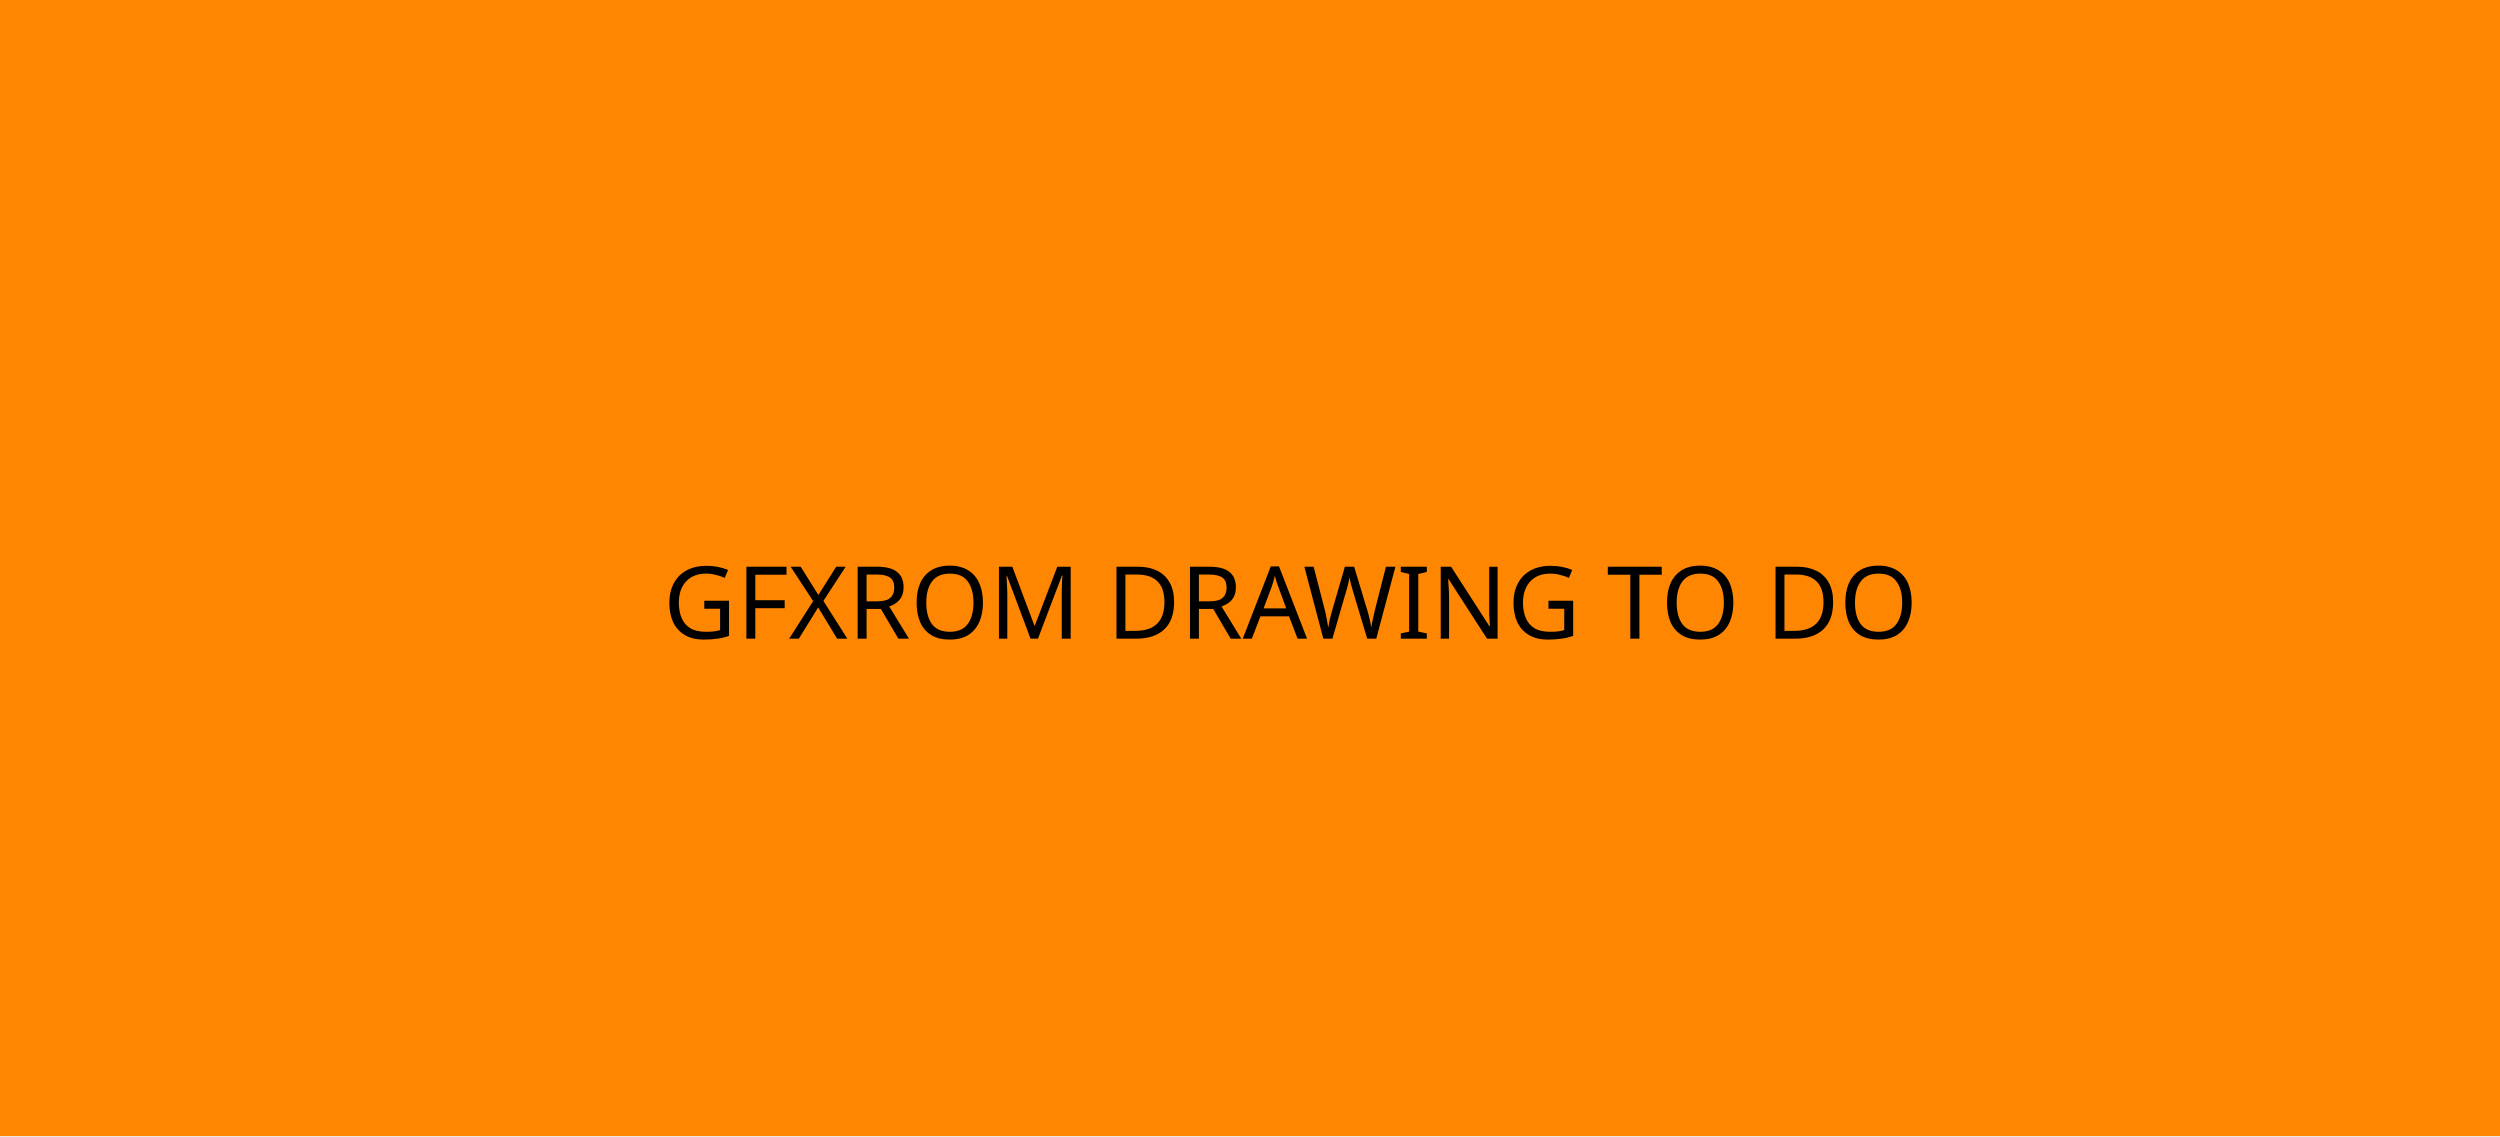
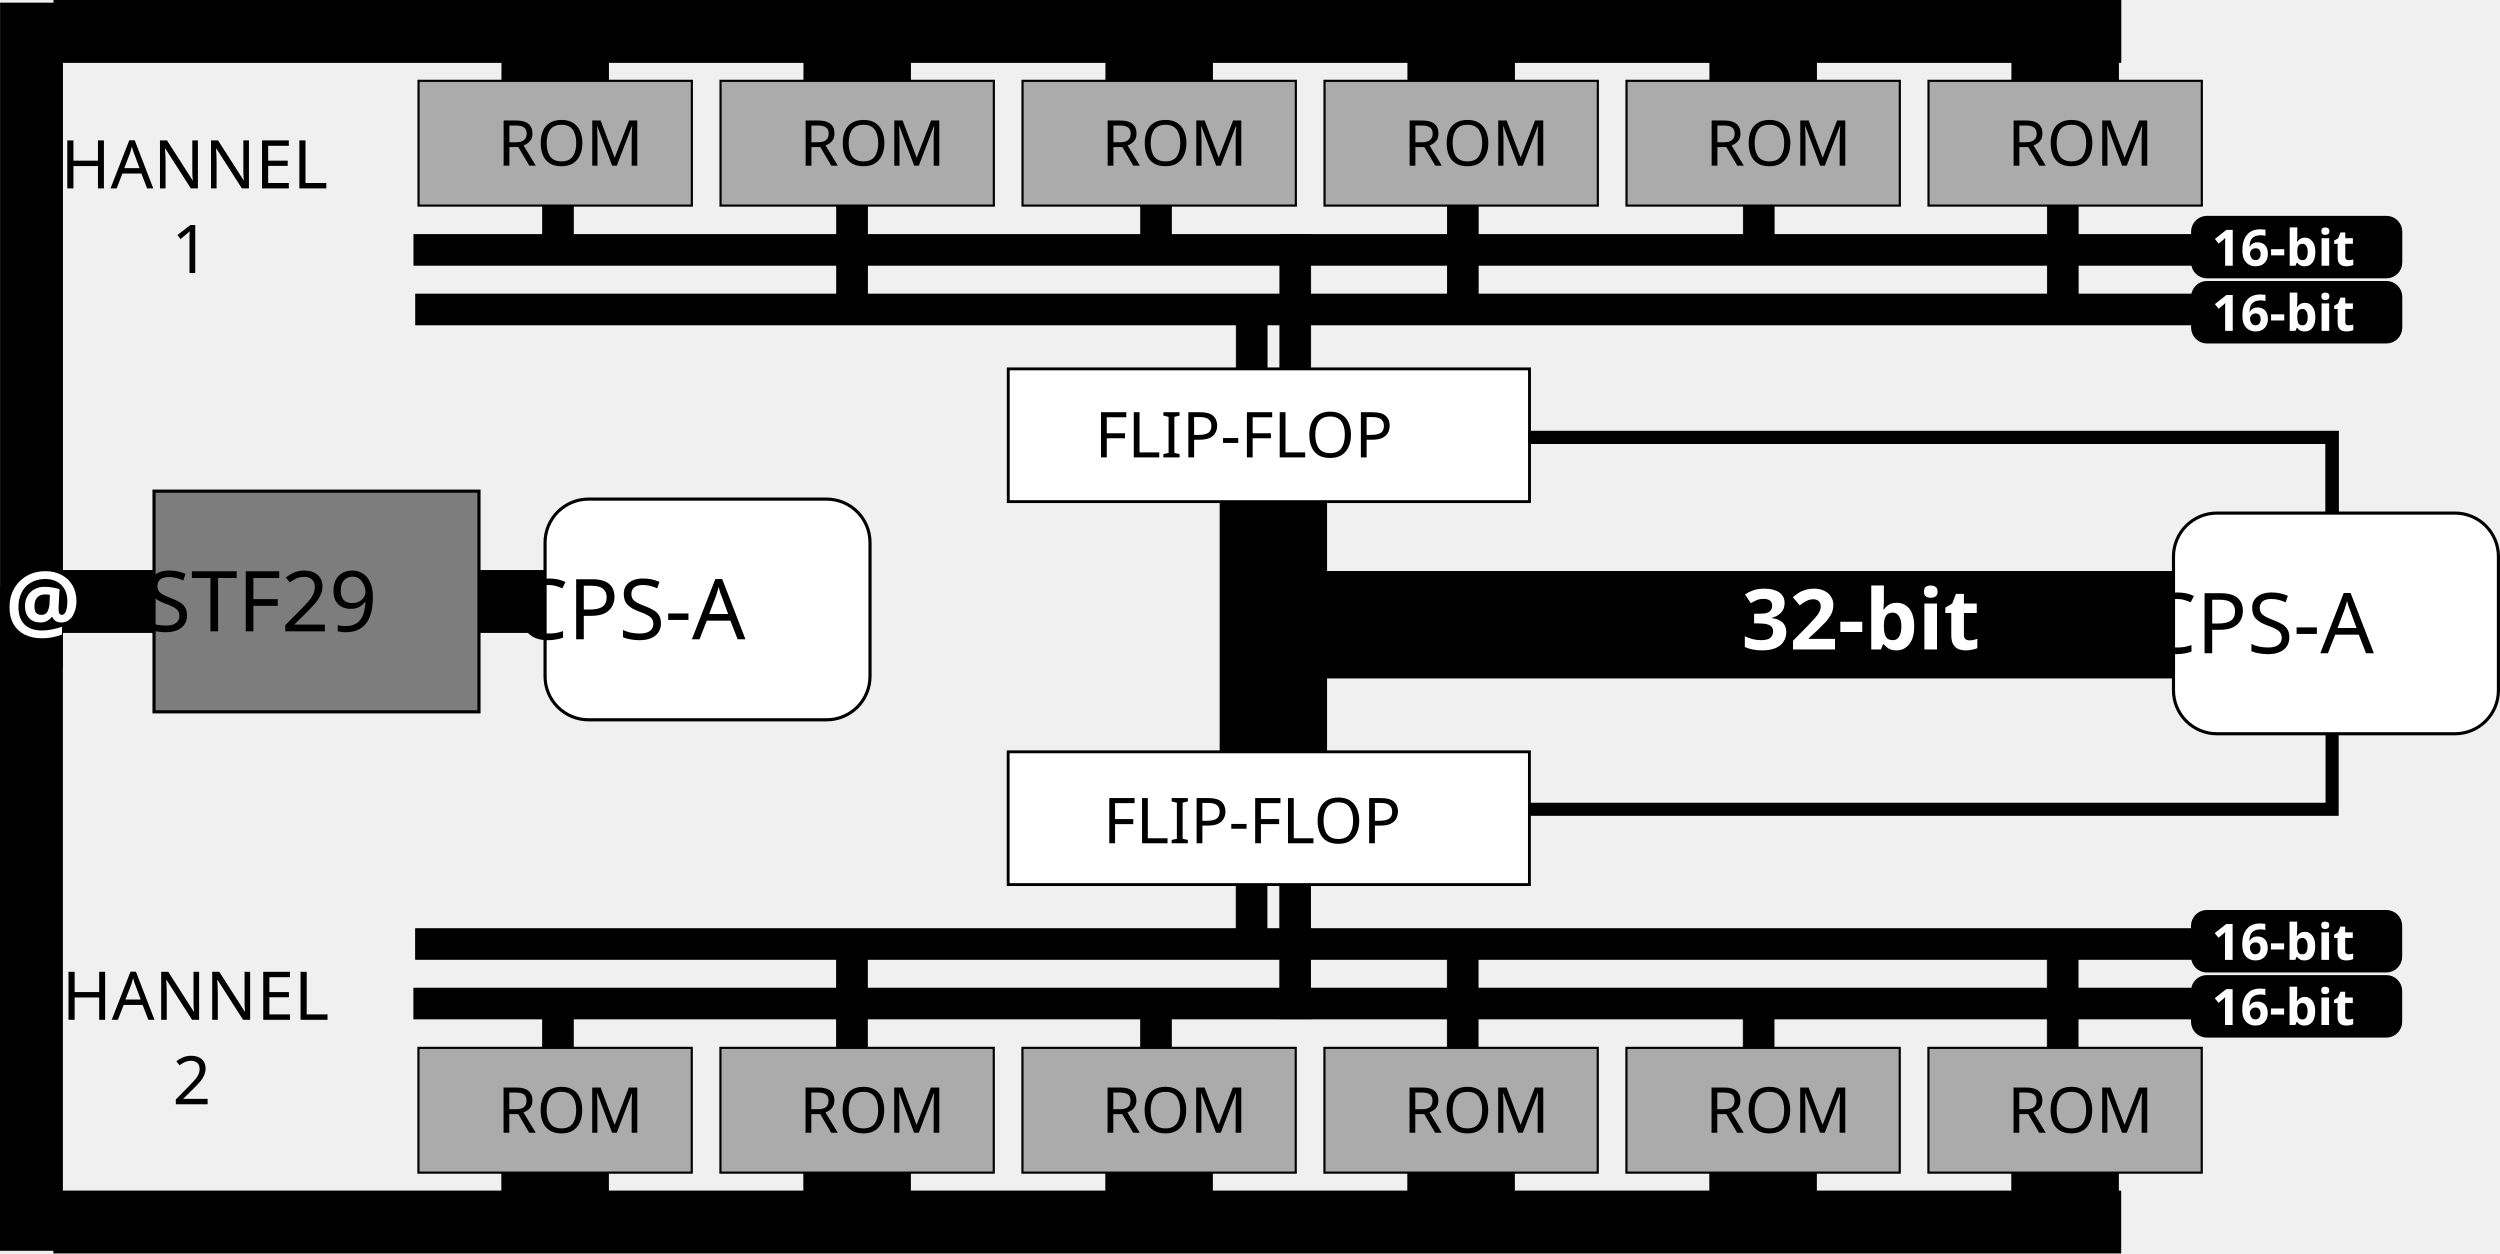
- <svg xmlns="http://www.w3.org/2000/svg" width="210.201mm" height="95.522mm" viewBox="0 0 210.201 95.522" version="1.1" id="svg129845">
+ <svg xmlns="http://www.w3.org/2000/svg" width="210.113mm" height="105.347mm" viewBox="0 0 210.113 105.347" version="1.1" id="svg129845">
  <defs id="defs129842" />
-   <g id="layer1" transform="translate(0.1472978,-0.00462723)">
-     <rect id="rect129883" width="210.201" height="95.522" x="-0.147" y="0.005" style="fill:#ff8600;fill-opacity:1;stroke-width:0.265" />
-     <text xml:space="preserve" style="font-size:8.467px;line-height:1.25;font-family:sans-serif;stroke-width:0.265" x="55.618" y="53.704" id="text1638">
-       <tspan style="font-style:normal;font-variant:normal;font-weight:normal;font-stretch:normal;font-family:'Roboto Mono';-inkscape-font-specification:'Roboto Mono';stroke-width:0.265" x="55.618" y="53.704" id="tspan1640">GFXROM DRAWING TO DO</tspan>
+   <g id="layer1" transform="translate(-0.1018868,-0.2605963)">
+     <rect style="fill:#000000;fill-opacity:1;stroke:#000000;stroke-width:0.164;stroke-miterlimit:4;stroke-dasharray:none;stroke-opacity:1" id="rect75517" width="55.691" height="5.121" x="1.335" y="-53.373" transform="scale(1,-1)" />
+     <rect style="fill:#000000;fill-opacity:1;stroke:#000000;stroke-width:0.057;stroke-miterlimit:4;stroke-dasharray:none;stroke-opacity:1" id="rect66736" width="13.206" height="2.599" x="84.095" y="95.96" transform="matrix(0,1,1,0,0,0)" />
+     <rect style="fill:#000000;fill-opacity:1;stroke:#000000;stroke-width:0.064;stroke-miterlimit:4;stroke-dasharray:none;stroke-opacity:1" id="rect66738" width="17.019" height="2.592" x="80.278" y="172.163" transform="matrix(0,1,1,0,0,0)" />
+     <rect style="fill:#000000;fill-opacity:1;stroke:#000000;stroke-width:0.072;stroke-miterlimit:4;stroke-dasharray:none;stroke-opacity:1" id="rect66738-3" width="21.078" height="2.584" x="79.575" y="70.414" transform="matrix(0,1,1,0,0,0)" />
+     <rect style="fill:#000000;fill-opacity:1;stroke:#000000;stroke-width:0.072;stroke-miterlimit:4;stroke-dasharray:none;stroke-opacity:1" id="rect66762" width="21.078" height="2.584" x="79.575" y="121.743" transform="matrix(0,1,1,0,0,0)" />
+     <rect style="fill:#000000;fill-opacity:1;stroke:#000000;stroke-width:0.072;stroke-miterlimit:4;stroke-dasharray:none;stroke-opacity:1" id="rect66762-7" width="21.078" height="2.584" x="64.8" y="107.664" transform="matrix(0,1,1,0,0,0)" />
+     <rect style="fill:#000000;fill-opacity:1;stroke:#000000;stroke-width:0.054;stroke-miterlimit:4;stroke-dasharray:none;stroke-opacity:1" id="rect66762-7-4" width="11.904" height="2.602" x="68.561" y="103.989" transform="matrix(0,1,1,0,0,0)" />
+     <rect style="fill:#000000;fill-opacity:1;stroke:#000000;stroke-width:0.063;stroke-miterlimit:4;stroke-dasharray:none;stroke-opacity:1" id="rect66764" width="16.13" height="2.593" x="84.527" y="146.609" transform="matrix(0,1,1,0,0,0)" />
+     <rect style="fill:#000000;fill-opacity:1;stroke:#000000;stroke-width:0.173;stroke-miterlimit:4;stroke-dasharray:none;stroke-opacity:1" id="rect66117" width="36.164" height="8.854" x="-73.157" y="102.695" transform="rotate(-90)" />
+     <rect style="fill:#000000;fill-opacity:1;stroke:#000000;stroke-width:0.074;stroke-miterlimit:4;stroke-dasharray:none;stroke-opacity:1" id="rect66117-3" width="6.471" height="8.954" x="-104.594" y="169.185" transform="rotate(-90)" />
+     <rect style="fill:#000000;fill-opacity:1;stroke:#000000;stroke-width:0.285;stroke-miterlimit:4;stroke-dasharray:none;stroke-opacity:1" id="rect66117-3-1" width="173.502" height="4.999" x="-178.235" y="100.466" transform="scale(-1,1)" />
+     <rect style="fill:#000000;fill-opacity:1;stroke:#000000;stroke-width:0.164;stroke-miterlimit:4;stroke-dasharray:none;stroke-opacity:1" id="rect66117-3-1-28" width="55.691" height="5.121" x="49.61" y="0.184" transform="matrix(0,1,1,0,0,0)" />
+     <rect style="fill:#000000;fill-opacity:1;stroke:#000000;stroke-width:0.186;stroke-miterlimit:4;stroke-dasharray:none;stroke-opacity:1" id="rect66117-3-1-2" width="149.481" height="2.47" x="-184.564" y="78.364" transform="scale(-1,1)" />
+     <rect style="fill:#000000;fill-opacity:1;stroke:#000000;stroke-width:0.057;stroke-miterlimit:4;stroke-dasharray:none;stroke-opacity:1" id="rect66117-3-1-2-0" width="13.206" height="2.599" x="84.095" y="45.689" transform="matrix(0,1,1,0,0,0)" />
+     <rect style="fill:#000000;fill-opacity:1;stroke:#000000;stroke-width:0.186;stroke-miterlimit:4;stroke-dasharray:none;stroke-opacity:1" id="rect66117-3-1-2-5" width="149.481" height="2.47" x="-184.418" y="83.369" transform="scale(-1,1)" />
+     <rect style="fill:#000000;fill-opacity:1;stroke:#000000;stroke-width:0.074;stroke-miterlimit:4;stroke-dasharray:none;stroke-opacity:1" id="rect66117-3-5" width="6.471" height="8.954" x="-104.594" y="143.803" transform="rotate(-90)" />
+     <rect style="fill:#000000;fill-opacity:1;stroke:#000000;stroke-width:0.074;stroke-miterlimit:4;stroke-dasharray:none;stroke-opacity:1" id="rect66117-3-9" width="6.471" height="8.954" x="-104.594" y="118.422" transform="rotate(-90)" />
+     <rect style="fill:#000000;fill-opacity:1;stroke:#000000;stroke-width:0.074;stroke-miterlimit:4;stroke-dasharray:none;stroke-opacity:1" id="rect66117-3-4" width="6.471" height="8.954" x="-104.594" y="93.041" transform="rotate(-90)" />
+     <rect style="fill:#000000;fill-opacity:1;stroke:#000000;stroke-width:0.074;stroke-miterlimit:4;stroke-dasharray:none;stroke-opacity:1" id="rect66117-3-58" width="6.471" height="8.954" x="-104.594" y="67.66" transform="rotate(-90)" />
+     <rect style="fill:#000000;fill-opacity:1;stroke:#000000;stroke-width:0.074;stroke-miterlimit:4;stroke-dasharray:none;stroke-opacity:1" id="rect66117-3-0" width="6.471" height="8.954" x="-104.594" y="42.279" transform="rotate(-90)" />
+     <text xml:space="preserve" style="font-size:8.467px;line-height:1.25;font-family:Novarese;-inkscape-font-specification:Novarese;stroke-width:0.265" x="2.628" y="35.785" id="text5214">
+       <tspan id="tspan5212" style="font-style:normal;font-variant:normal;font-weight:normal;font-stretch:normal;font-family:'Roboto Mono';-inkscape-font-specification:'Roboto Mono';stroke-width:0.265" x="2.628" y="35.785" />
    </text>
+     <text xml:space="preserve" style="font-size:8.467px;line-height:1.25;font-family:Novarese;-inkscape-font-specification:Novarese;stroke-width:0.265" x="2.494" y="66.41" id="text5214-1">
+       <tspan id="tspan5212-1" style="font-style:normal;font-variant:normal;font-weight:normal;font-stretch:normal;font-family:'Roboto Mono';-inkscape-font-specification:'Roboto Mono';stroke-width:0.265" x="2.494" y="66.41" />
+     </text>
+     <rect style="fill:#000000;fill-opacity:1;stroke:#000000;stroke-width:0.293;stroke-miterlimit:4;stroke-dasharray:none;stroke-opacity:1" id="rect25233" width="104.394" height="8.735" x="103.411" y="48.398" />
+     <g id="g65645" transform="translate(42.62754,-5.346675)">
+       <rect style="fill:#ffffff;fill-opacity:1;stroke:#000000;stroke-width:0.265;stroke-miterlimit:4;stroke-dasharray:none;stroke-opacity:1" id="rect14206-9" width="27.31" height="18.548" x="3.285" y="47.555" ry="3.651" />
+       <text xml:space="preserve" style="font-size:7.056px;line-height:1.25;font-family:Novarese;-inkscape-font-specification:Novarese;stroke-width:0.265" x="16.861" y="59.337" id="text15090-6">
+         <tspan style="font-style:normal;font-variant:normal;font-weight:normal;font-stretch:normal;font-size:7.056px;font-family:'Roboto Mono';-inkscape-font-specification:'Roboto Mono';text-align:center;text-anchor:middle;stroke-width:0.265" x="16.861" y="59.337" id="tspan15092-1">CPS-A</tspan>
+       </text>
+     </g>
+     <rect style="fill:#7d7d7d;fill-opacity:1;stroke:#000000;stroke-width:0.265;stroke-miterlimit:4;stroke-dasharray:none;stroke-opacity:1" id="rect14206-9-0" width="27.31" height="18.548" x="13.047" y="41.539" ry="0" />
+     <text xml:space="preserve" style="font-size:7.056px;line-height:1.25;font-family:Novarese;-inkscape-font-specification:Novarese;stroke-width:0.265" x="26.623" y="53.321" id="text15090-6-1">
+       <tspan style="font-style:normal;font-variant:normal;font-weight:normal;font-stretch:normal;font-size:7.056px;font-family:'Roboto Mono';-inkscape-font-specification:'Roboto Mono';text-align:center;text-anchor:middle;stroke-width:0.265" x="26.623" y="53.321" id="tspan15092-1-6">STF29</tspan>
+     </text>
+     <text xml:space="preserve" style="font-size:5.644px;line-height:1.25;font-family:Novarese;-inkscape-font-specification:Novarese;stroke-width:0.265" x="19.794" y="16.095" id="text15090-6-1-8">
+       <tspan style="font-style:normal;font-variant:normal;font-weight:normal;font-stretch:normal;font-size:5.644px;font-family:'Roboto Mono';-inkscape-font-specification:'Roboto Mono';text-align:center;text-anchor:middle;stroke-width:0.265" x="19.794" y="16.095" id="tspan15092-1-6-2">CHANNEL</tspan>
+       <tspan style="font-style:normal;font-variant:normal;font-weight:normal;font-stretch:normal;font-size:5.644px;font-family:'Roboto Mono';-inkscape-font-specification:'Roboto Mono';text-align:center;text-anchor:middle;stroke-width:0.265" x="19.794" y="23.201" id="tspan90872">1</tspan>
+     </text>
+     <text xml:space="preserve" style="font-size:5.644px;line-height:1.25;font-family:Novarese;-inkscape-font-specification:Novarese;stroke-width:0.265" x="19.898" y="85.966" id="text15090-6-1-8-5">
+       <tspan style="font-style:normal;font-variant:normal;font-weight:normal;font-stretch:normal;font-size:5.644px;font-family:'Roboto Mono';-inkscape-font-specification:'Roboto Mono';text-align:center;text-anchor:middle;stroke-width:0.265" x="19.898" y="85.966" id="tspan15092-1-6-2-1">CHANNEL</tspan>
+       <tspan style="font-style:normal;font-variant:normal;font-weight:normal;font-stretch:normal;font-size:5.644px;font-family:'Roboto Mono';-inkscape-font-specification:'Roboto Mono';text-align:center;text-anchor:middle;stroke-width:0.265" x="19.898" y="93.072" id="tspan90872-0">2</tspan>
+     </text>
+     <g id="g65645-0" transform="translate(179.4876,-4.172532)">
+       <rect style="fill:#ffffff;fill-opacity:1;stroke:#000000;stroke-width:0.265;stroke-miterlimit:4;stroke-dasharray:none;stroke-opacity:1" id="rect14206-9-8" width="27.31" height="18.548" x="3.285" y="47.555" ry="3.651" />
+       <text xml:space="preserve" style="font-size:7.056px;line-height:1.25;font-family:Novarese;-inkscape-font-specification:Novarese;stroke-width:0.265" x="16.861" y="59.337" id="text15090-6-9">
+         <tspan style="font-style:normal;font-variant:normal;font-weight:normal;font-stretch:normal;font-size:7.056px;font-family:'Roboto Mono';-inkscape-font-specification:'Roboto Mono';text-align:center;text-anchor:middle;stroke-width:0.265" x="16.861" y="59.337" id="tspan15092-1-4">CPS-A</tspan>
+       </text>
+     </g>
+     <rect style="fill:#ffffff;fill-opacity:1;stroke:#000000;stroke-width:0.241;stroke-miterlimit:4;stroke-dasharray:none;stroke-opacity:1" id="rect2658-8-5-7-8" width="43.807" height="11.157" x="84.834" y="63.448" ry="0" />
+     <g id="g45392" transform="matrix(0.7526875,0,0,0.7526875,34.73262,27.72073)">
+       <rect style="fill:#ababab;fill-opacity:1;stroke:#000000;stroke-width:0.241;stroke-miterlimit:4;stroke-dasharray:none;stroke-opacity:1" id="rect2658-4" width="30.517" height="13.932" x="0.715" y="-94.454" ry="0" transform="scale(1,-1)" />
+       <text xml:space="preserve" style="font-size:7.056px;line-height:1.25;font-family:Novarese;-inkscape-font-specification:Novarese;stroke-width:0.265" x="9.533" y="89.996" id="text26179-22">
+         <tspan id="tspan26177-08" style="font-style:normal;font-variant:normal;font-weight:normal;font-stretch:normal;font-size:7.056px;font-family:'Roboto Mono';-inkscape-font-specification:'Roboto Mono';stroke-width:0.265" x="9.533" y="89.996">ROM</tspan>
+       </text>
+     </g>
+     <g id="g45392-3" transform="matrix(0.7526875,0,0,0.7526875,60.11384,27.72073)">
+       <rect style="fill:#ababab;fill-opacity:1;stroke:#000000;stroke-width:0.241;stroke-miterlimit:4;stroke-dasharray:none;stroke-opacity:1" id="rect2658-4-6" width="30.517" height="13.932" x="0.715" y="-94.454" ry="0" transform="scale(1,-1)" />
+       <text xml:space="preserve" style="font-size:7.056px;line-height:1.25;font-family:Novarese;-inkscape-font-specification:Novarese;stroke-width:0.265" x="9.533" y="89.996" id="text26179-22-2">
+         <tspan id="tspan26177-08-9" style="font-style:normal;font-variant:normal;font-weight:normal;font-stretch:normal;font-size:7.056px;font-family:'Roboto Mono';-inkscape-font-specification:'Roboto Mono';stroke-width:0.265" x="9.533" y="89.996">ROM</tspan>
+       </text>
+     </g>
+     <g id="g45392-9" transform="matrix(0.7526875,0,0,0.7526875,85.49506,27.72073)">
+       <rect style="fill:#ababab;fill-opacity:1;stroke:#000000;stroke-width:0.241;stroke-miterlimit:4;stroke-dasharray:none;stroke-opacity:1" id="rect2658-4-8" width="30.517" height="13.932" x="0.715" y="-94.454" ry="0" transform="scale(1,-1)" />
+       <text xml:space="preserve" style="font-size:7.056px;line-height:1.25;font-family:Novarese;-inkscape-font-specification:Novarese;stroke-width:0.265" x="9.533" y="89.996" id="text26179-22-9">
+         <tspan id="tspan26177-08-3" style="font-style:normal;font-variant:normal;font-weight:normal;font-stretch:normal;font-size:7.056px;font-family:'Roboto Mono';-inkscape-font-specification:'Roboto Mono';stroke-width:0.265" x="9.533" y="89.996">ROM</tspan>
+       </text>
+     </g>
+     <g id="g45392-3-0" transform="matrix(0.7526875,0,0,0.7526875,110.8763,27.72073)">
+       <rect style="fill:#ababab;fill-opacity:1;stroke:#000000;stroke-width:0.241;stroke-miterlimit:4;stroke-dasharray:none;stroke-opacity:1" id="rect2658-4-6-5" width="30.517" height="13.932" x="0.715" y="-94.454" ry="0" transform="scale(1,-1)" />
+       <text xml:space="preserve" style="font-size:7.056px;line-height:1.25;font-family:Novarese;-inkscape-font-specification:Novarese;stroke-width:0.265" x="9.533" y="89.996" id="text26179-22-2-9">
+         <tspan id="tspan26177-08-9-0" style="font-style:normal;font-variant:normal;font-weight:normal;font-stretch:normal;font-size:7.056px;font-family:'Roboto Mono';-inkscape-font-specification:'Roboto Mono';stroke-width:0.265" x="9.533" y="89.996">ROM</tspan>
+       </text>
+     </g>
+     <g id="g45392-36" transform="matrix(0.7526875,0,0,0.7526875,136.2575,27.72073)">
+       <rect style="fill:#ababab;fill-opacity:1;stroke:#000000;stroke-width:0.241;stroke-miterlimit:4;stroke-dasharray:none;stroke-opacity:1" id="rect2658-4-9" width="30.517" height="13.932" x="0.715" y="-94.454" ry="0" transform="scale(1,-1)" />
+       <text xml:space="preserve" style="font-size:7.056px;line-height:1.25;font-family:Novarese;-inkscape-font-specification:Novarese;stroke-width:0.265" x="9.533" y="89.996" id="text26179-22-5">
+         <tspan id="tspan26177-08-7" style="font-style:normal;font-variant:normal;font-weight:normal;font-stretch:normal;font-size:7.056px;font-family:'Roboto Mono';-inkscape-font-specification:'Roboto Mono';stroke-width:0.265" x="9.533" y="89.996">ROM</tspan>
+       </text>
+     </g>
+     <g id="g45392-3-4" transform="matrix(0.7526875,0,0,0.7526875,161.6387,27.72073)">
+       <rect style="fill:#ababab;fill-opacity:1;stroke:#000000;stroke-width:0.241;stroke-miterlimit:4;stroke-dasharray:none;stroke-opacity:1" id="rect2658-4-6-56" width="30.517" height="13.932" x="0.715" y="-94.454" ry="0" transform="scale(1,-1)" />
+       <text xml:space="preserve" style="font-size:7.056px;line-height:1.25;font-family:Novarese;-inkscape-font-specification:Novarese;stroke-width:0.265" x="9.533" y="89.996" id="text26179-22-2-8">
+         <tspan id="tspan26177-08-9-8" style="font-style:normal;font-variant:normal;font-weight:normal;font-stretch:normal;font-size:7.056px;font-family:'Roboto Mono';-inkscape-font-specification:'Roboto Mono';stroke-width:0.265" x="9.533" y="89.996">ROM</tspan>
+       </text>
+     </g>
+     <text xml:space="preserve" style="font-size:7.056px;line-height:1.25;font-family:Novarese;-inkscape-font-specification:Novarese;stroke-width:0.265" x="146.48" y="54.845" id="text18805-3-1">
+       <tspan id="tspan18803-4-3" style="font-style:normal;font-variant:normal;font-weight:bold;font-stretch:normal;font-size:7.056px;font-family:'Roboto Mono';-inkscape-font-specification:'Roboto Mono';fill:#ffffff;fill-opacity:1;stroke-width:0.265" x="146.48" y="54.845">32-bit</tspan>
+     </text>
+     <g id="g73751">
+       <rect style="fill:#000000;fill-opacity:1;stroke:#000000;stroke-width:0.4;stroke-miterlimit:4;stroke-dasharray:none;stroke-opacity:1" id="rect67926" width="17.349" height="4.854" x="184.445" y="82.413" ry="1.136" />
+       <text xml:space="preserve" style="font-size:4.233px;line-height:1.25;font-family:Novarese;-inkscape-font-specification:Novarese;stroke-width:0.265" x="185.994" y="86.406" id="text68876">
+         <tspan id="tspan68874" style="font-style:normal;font-variant:normal;font-weight:bold;font-stretch:normal;font-size:4.233px;font-family:'Roboto Mono';-inkscape-font-specification:'Roboto Mono Bold';fill:#ffffff;fill-opacity:1;stroke-width:0.265" x="185.994" y="86.406">16-bit</tspan>
+       </text>
+     </g>
+     <g id="g73751-1" transform="translate(-3.1243622e-6,-5.473226)">
+       <rect style="fill:#000000;fill-opacity:1;stroke:#000000;stroke-width:0.4;stroke-miterlimit:4;stroke-dasharray:none;stroke-opacity:1" id="rect67926-3" width="17.349" height="4.854" x="184.445" y="82.413" ry="1.136" />
+       <text xml:space="preserve" style="font-size:4.233px;line-height:1.25;font-family:Novarese;-inkscape-font-specification:Novarese;stroke-width:0.265" x="185.994" y="86.406" id="text68876-8">
+         <tspan id="tspan68874-6" style="font-style:normal;font-variant:normal;font-weight:bold;font-stretch:normal;font-size:4.233px;font-family:'Roboto Mono';-inkscape-font-specification:'Roboto Mono Bold';fill:#ffffff;fill-opacity:1;stroke-width:0.265" x="185.994" y="86.406">16-bit</tspan>
+       </text>
+     </g>
+     <rect style="fill:#000000;fill-opacity:1;stroke:#000000;stroke-width:0.057;stroke-miterlimit:4;stroke-dasharray:none;stroke-opacity:1" id="rect66736-9" width="13.206" height="2.599" x="-21.774" y="95.968" transform="rotate(-90)" />
+     <rect style="fill:#000000;fill-opacity:1;stroke:#000000;stroke-width:0.064;stroke-miterlimit:4;stroke-dasharray:none;stroke-opacity:1" id="rect66738-5" width="17.019" height="2.592" x="-25.591" y="172.171" transform="rotate(-90)" />
+     <rect style="fill:#000000;fill-opacity:1;stroke:#000000;stroke-width:0.072;stroke-miterlimit:4;stroke-dasharray:none;stroke-opacity:1" id="rect66738-3-3" width="21.078" height="2.584" x="-26.294" y="70.422" transform="rotate(-90)" />
+     <rect style="fill:#000000;fill-opacity:1;stroke:#000000;stroke-width:0.072;stroke-miterlimit:4;stroke-dasharray:none;stroke-opacity:1" id="rect66762-9" width="21.078" height="2.584" x="-26.294" y="121.751" transform="rotate(-90)" />
+     <rect style="fill:#000000;fill-opacity:1;stroke:#000000;stroke-width:0.072;stroke-miterlimit:4;stroke-dasharray:none;stroke-opacity:1" id="rect66762-7-0" width="21.078" height="2.584" x="-41.068" y="107.671" transform="rotate(-90)" />
+     <rect style="fill:#000000;fill-opacity:1;stroke:#000000;stroke-width:0.054;stroke-miterlimit:4;stroke-dasharray:none;stroke-opacity:1" id="rect66762-7-4-9" width="11.904" height="2.602" x="-37.308" y="103.997" transform="rotate(-90)" />
+     <rect style="fill:#000000;fill-opacity:1;stroke:#000000;stroke-width:0.063;stroke-miterlimit:4;stroke-dasharray:none;stroke-opacity:1" id="rect66764-0" width="16.13" height="2.593" x="-21.341" y="146.617" transform="rotate(-90)" />
+     <rect style="fill:#000000;fill-opacity:1;stroke:#000000;stroke-width:0.074;stroke-miterlimit:4;stroke-dasharray:none;stroke-opacity:1" id="rect66117-3-13" width="6.471" height="8.954" x="1.274" y="169.192" transform="matrix(0,1,1,0,0,0)" />
+     <rect style="fill:#000000;fill-opacity:1;stroke:#000000;stroke-width:0.285;stroke-miterlimit:4;stroke-dasharray:none;stroke-opacity:1" id="rect66117-3-1-5" width="173.502" height="4.999" x="-178.243" y="-5.403" transform="scale(-1)" />
+     <rect style="fill:#000000;fill-opacity:1;stroke:#000000;stroke-width:0.164;stroke-miterlimit:4;stroke-dasharray:none;stroke-opacity:1" id="rect66117-3-1-28-7" width="55.691" height="5.121" x="-56.258" y="0.191" transform="rotate(-90)" />
+     <rect style="fill:#000000;fill-opacity:1;stroke:#000000;stroke-width:0.186;stroke-miterlimit:4;stroke-dasharray:none;stroke-opacity:1" id="rect66117-3-1-2-4" width="149.481" height="2.47" x="-184.572" y="-27.505" transform="scale(-1)" />
+     <rect style="fill:#000000;fill-opacity:1;stroke:#000000;stroke-width:0.057;stroke-miterlimit:4;stroke-dasharray:none;stroke-opacity:1" id="rect66117-3-1-2-0-4" width="13.206" height="2.599" x="-21.774" y="45.697" transform="rotate(-90)" />
+     <rect style="fill:#000000;fill-opacity:1;stroke:#000000;stroke-width:0.186;stroke-miterlimit:4;stroke-dasharray:none;stroke-opacity:1" id="rect66117-3-1-2-5-8" width="149.481" height="2.47" x="-184.426" y="-22.499" transform="scale(-1)" />
+     <rect style="fill:#000000;fill-opacity:1;stroke:#000000;stroke-width:0.074;stroke-miterlimit:4;stroke-dasharray:none;stroke-opacity:1" id="rect66117-3-5-2" width="6.471" height="8.954" x="1.274" y="143.811" transform="matrix(0,1,1,0,0,0)" />
+     <rect style="fill:#000000;fill-opacity:1;stroke:#000000;stroke-width:0.074;stroke-miterlimit:4;stroke-dasharray:none;stroke-opacity:1" id="rect66117-3-9-2" width="6.471" height="8.954" x="1.274" y="118.43" transform="matrix(0,1,1,0,0,0)" />
+     <rect style="fill:#000000;fill-opacity:1;stroke:#000000;stroke-width:0.074;stroke-miterlimit:4;stroke-dasharray:none;stroke-opacity:1" id="rect66117-3-4-9" width="6.471" height="8.954" x="1.274" y="93.049" transform="matrix(0,1,1,0,0,0)" />
+     <rect style="fill:#000000;fill-opacity:1;stroke:#000000;stroke-width:0.074;stroke-miterlimit:4;stroke-dasharray:none;stroke-opacity:1" id="rect66117-3-58-1" width="6.471" height="8.954" x="1.274" y="67.668" transform="matrix(0,1,1,0,0,0)" />
+     <rect style="fill:#000000;fill-opacity:1;stroke:#000000;stroke-width:0.074;stroke-miterlimit:4;stroke-dasharray:none;stroke-opacity:1" id="rect66117-3-0-5" width="6.471" height="8.954" x="1.274" y="42.286" transform="matrix(0,1,1,0,0,0)" />
+     <rect style="fill:#ffffff;fill-opacity:1;stroke:#000000;stroke-width:0.241;stroke-miterlimit:4;stroke-dasharray:none;stroke-opacity:1" id="rect2658-8-5-7-8-7" width="43.807" height="11.157" x="84.842" y="-42.42" ry="0" transform="scale(1,-1)" />
+     <rect style="fill:#ababab;fill-opacity:1;stroke:#000000;stroke-width:0.181;stroke-miterlimit:4;stroke-dasharray:none;stroke-opacity:1" id="rect2658-4-4" width="22.97" height="10.486" x="35.278" y="7.053" ry="0" />
+     <text xml:space="preserve" style="font-size:5.311px;line-height:1.25;font-family:Novarese;-inkscape-font-specification:Novarese;stroke-width:0.199" x="41.916" y="14.184" id="text26179-22-3">
+       <tspan id="tspan26177-08-6" style="font-style:normal;font-variant:normal;font-weight:normal;font-stretch:normal;font-size:5.311px;font-family:'Roboto Mono';-inkscape-font-specification:'Roboto Mono';stroke-width:0.199" x="41.916" y="14.184">ROM</tspan>
+     </text>
+     <rect style="fill:#ababab;fill-opacity:1;stroke:#000000;stroke-width:0.181;stroke-miterlimit:4;stroke-dasharray:none;stroke-opacity:1" id="rect2658-4-6-0" width="22.97" height="10.486" x="60.66" y="7.053" ry="0" />
+     <text xml:space="preserve" style="font-size:5.311px;line-height:1.25;font-family:Novarese;-inkscape-font-specification:Novarese;stroke-width:0.199" x="67.297" y="14.184" id="text26179-22-2-90">
+       <tspan id="tspan26177-08-9-4" style="font-style:normal;font-variant:normal;font-weight:normal;font-stretch:normal;font-size:5.311px;font-family:'Roboto Mono';-inkscape-font-specification:'Roboto Mono';stroke-width:0.199" x="67.297" y="14.184">ROM</tspan>
+     </text>
+     <rect style="fill:#ababab;fill-opacity:1;stroke:#000000;stroke-width:0.181;stroke-miterlimit:4;stroke-dasharray:none;stroke-opacity:1" id="rect2658-4-8-4" width="22.97" height="10.486" x="86.041" y="7.053" ry="0" />
+     <text xml:space="preserve" style="font-size:5.311px;line-height:1.25;font-family:Novarese;-inkscape-font-specification:Novarese;stroke-width:0.199" x="92.678" y="14.184" id="text26179-22-9-8">
+       <tspan id="tspan26177-08-3-9" style="font-style:normal;font-variant:normal;font-weight:normal;font-stretch:normal;font-size:5.311px;font-family:'Roboto Mono';-inkscape-font-specification:'Roboto Mono';stroke-width:0.199" x="92.678" y="14.184">ROM</tspan>
+     </text>
+     <rect style="fill:#ababab;fill-opacity:1;stroke:#000000;stroke-width:0.181;stroke-miterlimit:4;stroke-dasharray:none;stroke-opacity:1" id="rect2658-4-6-5-9" width="22.97" height="10.486" x="111.422" y="7.053" ry="0" />
+     <text xml:space="preserve" style="font-size:5.311px;line-height:1.25;font-family:Novarese;-inkscape-font-specification:Novarese;stroke-width:0.199" x="118.059" y="14.184" id="text26179-22-2-9-2">
+       <tspan id="tspan26177-08-9-0-0" style="font-style:normal;font-variant:normal;font-weight:normal;font-stretch:normal;font-size:5.311px;font-family:'Roboto Mono';-inkscape-font-specification:'Roboto Mono';stroke-width:0.199" x="118.059" y="14.184">ROM</tspan>
+     </text>
+     <rect style="fill:#ababab;fill-opacity:1;stroke:#000000;stroke-width:0.181;stroke-miterlimit:4;stroke-dasharray:none;stroke-opacity:1" id="rect2658-4-9-9" width="22.97" height="10.486" x="136.803" y="7.053" ry="0" />
+     <text xml:space="preserve" style="font-size:5.311px;line-height:1.25;font-family:Novarese;-inkscape-font-specification:Novarese;stroke-width:0.199" x="143.44" y="14.184" id="text26179-22-5-3">
+       <tspan id="tspan26177-08-7-0" style="font-style:normal;font-variant:normal;font-weight:normal;font-stretch:normal;font-size:5.311px;font-family:'Roboto Mono';-inkscape-font-specification:'Roboto Mono';stroke-width:0.199" x="143.44" y="14.184">ROM</tspan>
+     </text>
+     <text xml:space="preserve" style="font-size:5.311px;line-height:1.25;font-family:Novarese;-inkscape-font-specification:Novarese;stroke-width:0.199" x="92.12" y="38.705" id="text26179-22-5-3-3">
+       <tspan id="tspan26177-08-7-0-5" style="font-style:normal;font-variant:normal;font-weight:normal;font-stretch:normal;font-size:5.311px;font-family:'Roboto Mono';-inkscape-font-specification:'Roboto Mono';stroke-width:0.199" x="92.12" y="38.705">FLIP-FLOP</tspan>
+     </text>
+     <text xml:space="preserve" style="font-size:5.311px;line-height:1.25;font-family:Novarese;-inkscape-font-specification:Novarese;stroke-width:0.199" x="92.815" y="71.132" id="text26179-22-5-3-3-3">
+       <tspan id="tspan26177-08-7-0-5-2" style="font-style:normal;font-variant:normal;font-weight:normal;font-stretch:normal;font-size:5.311px;font-family:'Roboto Mono';-inkscape-font-specification:'Roboto Mono';stroke-width:0.199" x="92.815" y="71.132">FLIP-FLOP</tspan>
+     </text>
+     <rect style="fill:#ababab;fill-opacity:1;stroke:#000000;stroke-width:0.181;stroke-miterlimit:4;stroke-dasharray:none;stroke-opacity:1" id="rect2658-4-6-56-8" width="22.97" height="10.486" x="162.184" y="7.053" ry="0" />
+     <text xml:space="preserve" style="font-size:5.311px;line-height:1.25;font-family:Novarese;-inkscape-font-specification:Novarese;stroke-width:0.199" x="168.822" y="14.184" id="text26179-22-2-8-5">
+       <tspan id="tspan26177-08-9-8-9" style="font-style:normal;font-variant:normal;font-weight:normal;font-stretch:normal;font-size:5.311px;font-family:'Roboto Mono';-inkscape-font-specification:'Roboto Mono';stroke-width:0.199" x="168.822" y="14.184">ROM</tspan>
+     </text>
+     <rect style="fill:#000000;fill-opacity:1;stroke:#000000;stroke-width:0.4;stroke-miterlimit:4;stroke-dasharray:none;stroke-opacity:1" id="rect67926-0" width="17.349" height="4.854" x="184.453" y="-23.455" ry="1.136" transform="scale(1,-1)" />
+     <rect style="fill:#000000;fill-opacity:1;stroke:#000000;stroke-width:0.4;stroke-miterlimit:4;stroke-dasharray:none;stroke-opacity:1" id="rect67926-3-2" width="17.349" height="4.854" x="184.453" y="-28.929" ry="1.136" transform="scale(1,-1)" />
+     <text xml:space="preserve" style="font-style:normal;font-variant:normal;font-weight:bold;font-stretch:normal;font-size:4.233px;line-height:1.25;font-family:'Roboto Mono';-inkscape-font-specification:'Roboto Mono Bold';stroke-width:0.265" x="186.002" y="28.069" id="text68876-80">
+       <tspan id="tspan68874-8" style="font-style:normal;font-variant:normal;font-weight:bold;font-stretch:normal;font-size:4.233px;font-family:'Roboto Mono';-inkscape-font-specification:'Roboto Mono Bold';fill:#ffffff;fill-opacity:1;stroke-width:0.265" x="186.002" y="28.069">16-bit</tspan>
+     </text>
+     <text xml:space="preserve" style="font-style:normal;font-variant:normal;font-weight:bold;font-stretch:normal;font-size:4.233px;line-height:1.25;font-family:'Roboto Mono';-inkscape-font-specification:'Roboto Mono Bold';stroke-width:0.265" x="186.002" y="22.595" id="text68876-8-3">
+       <tspan id="tspan68874-6-4" style="font-style:normal;font-variant:normal;font-weight:bold;font-stretch:normal;font-size:4.233px;font-family:'Roboto Mono';-inkscape-font-specification:'Roboto Mono Bold';fill:#ffffff;fill-opacity:1;stroke-width:0.265" x="186.002" y="22.595">16-bit</tspan>
+     </text>
+     <text xml:space="preserve" style="font-size:7.056px;line-height:1.25;font-family:Novarese;-inkscape-font-specification:Novarese;stroke-width:0.265" x="0.542" y="53.313" id="text68876-8-5">
+       <tspan id="tspan68874-6-2" style="font-style:normal;font-variant:normal;font-weight:bold;font-stretch:normal;font-size:7.056px;font-family:'Roboto Mono';-inkscape-font-specification:'Roboto Mono Bold';fill:#ffffff;fill-opacity:1;stroke-width:0.265" x="0.542" y="53.313">@</tspan>
+     </text>
+     <path style="fill:none;stroke:#000000;stroke-width:1.1;stroke-linecap:butt;stroke-linejoin:miter;stroke-opacity:1;stroke-miterlimit:4;stroke-dasharray:none" d="M 196.105,43.427 V 37.024 H 128.568" id="path97924" />
+     <path style="fill:none;stroke:#000000;stroke-width:1.1;stroke-linecap:butt;stroke-linejoin:miter;stroke-miterlimit:4;stroke-dasharray:none;stroke-opacity:1" d="M 196.105,43.427 V 37.024 H 128.568" id="path98006" />
+     <path style="fill:none;stroke:#000000;stroke-width:1.1;stroke-linecap:butt;stroke-linejoin:miter;stroke-miterlimit:4;stroke-dasharray:none;stroke-opacity:1" d="m 196.105,61.874 v 6.403 h -67.538" id="path98008" />
  </g>
</svg>
